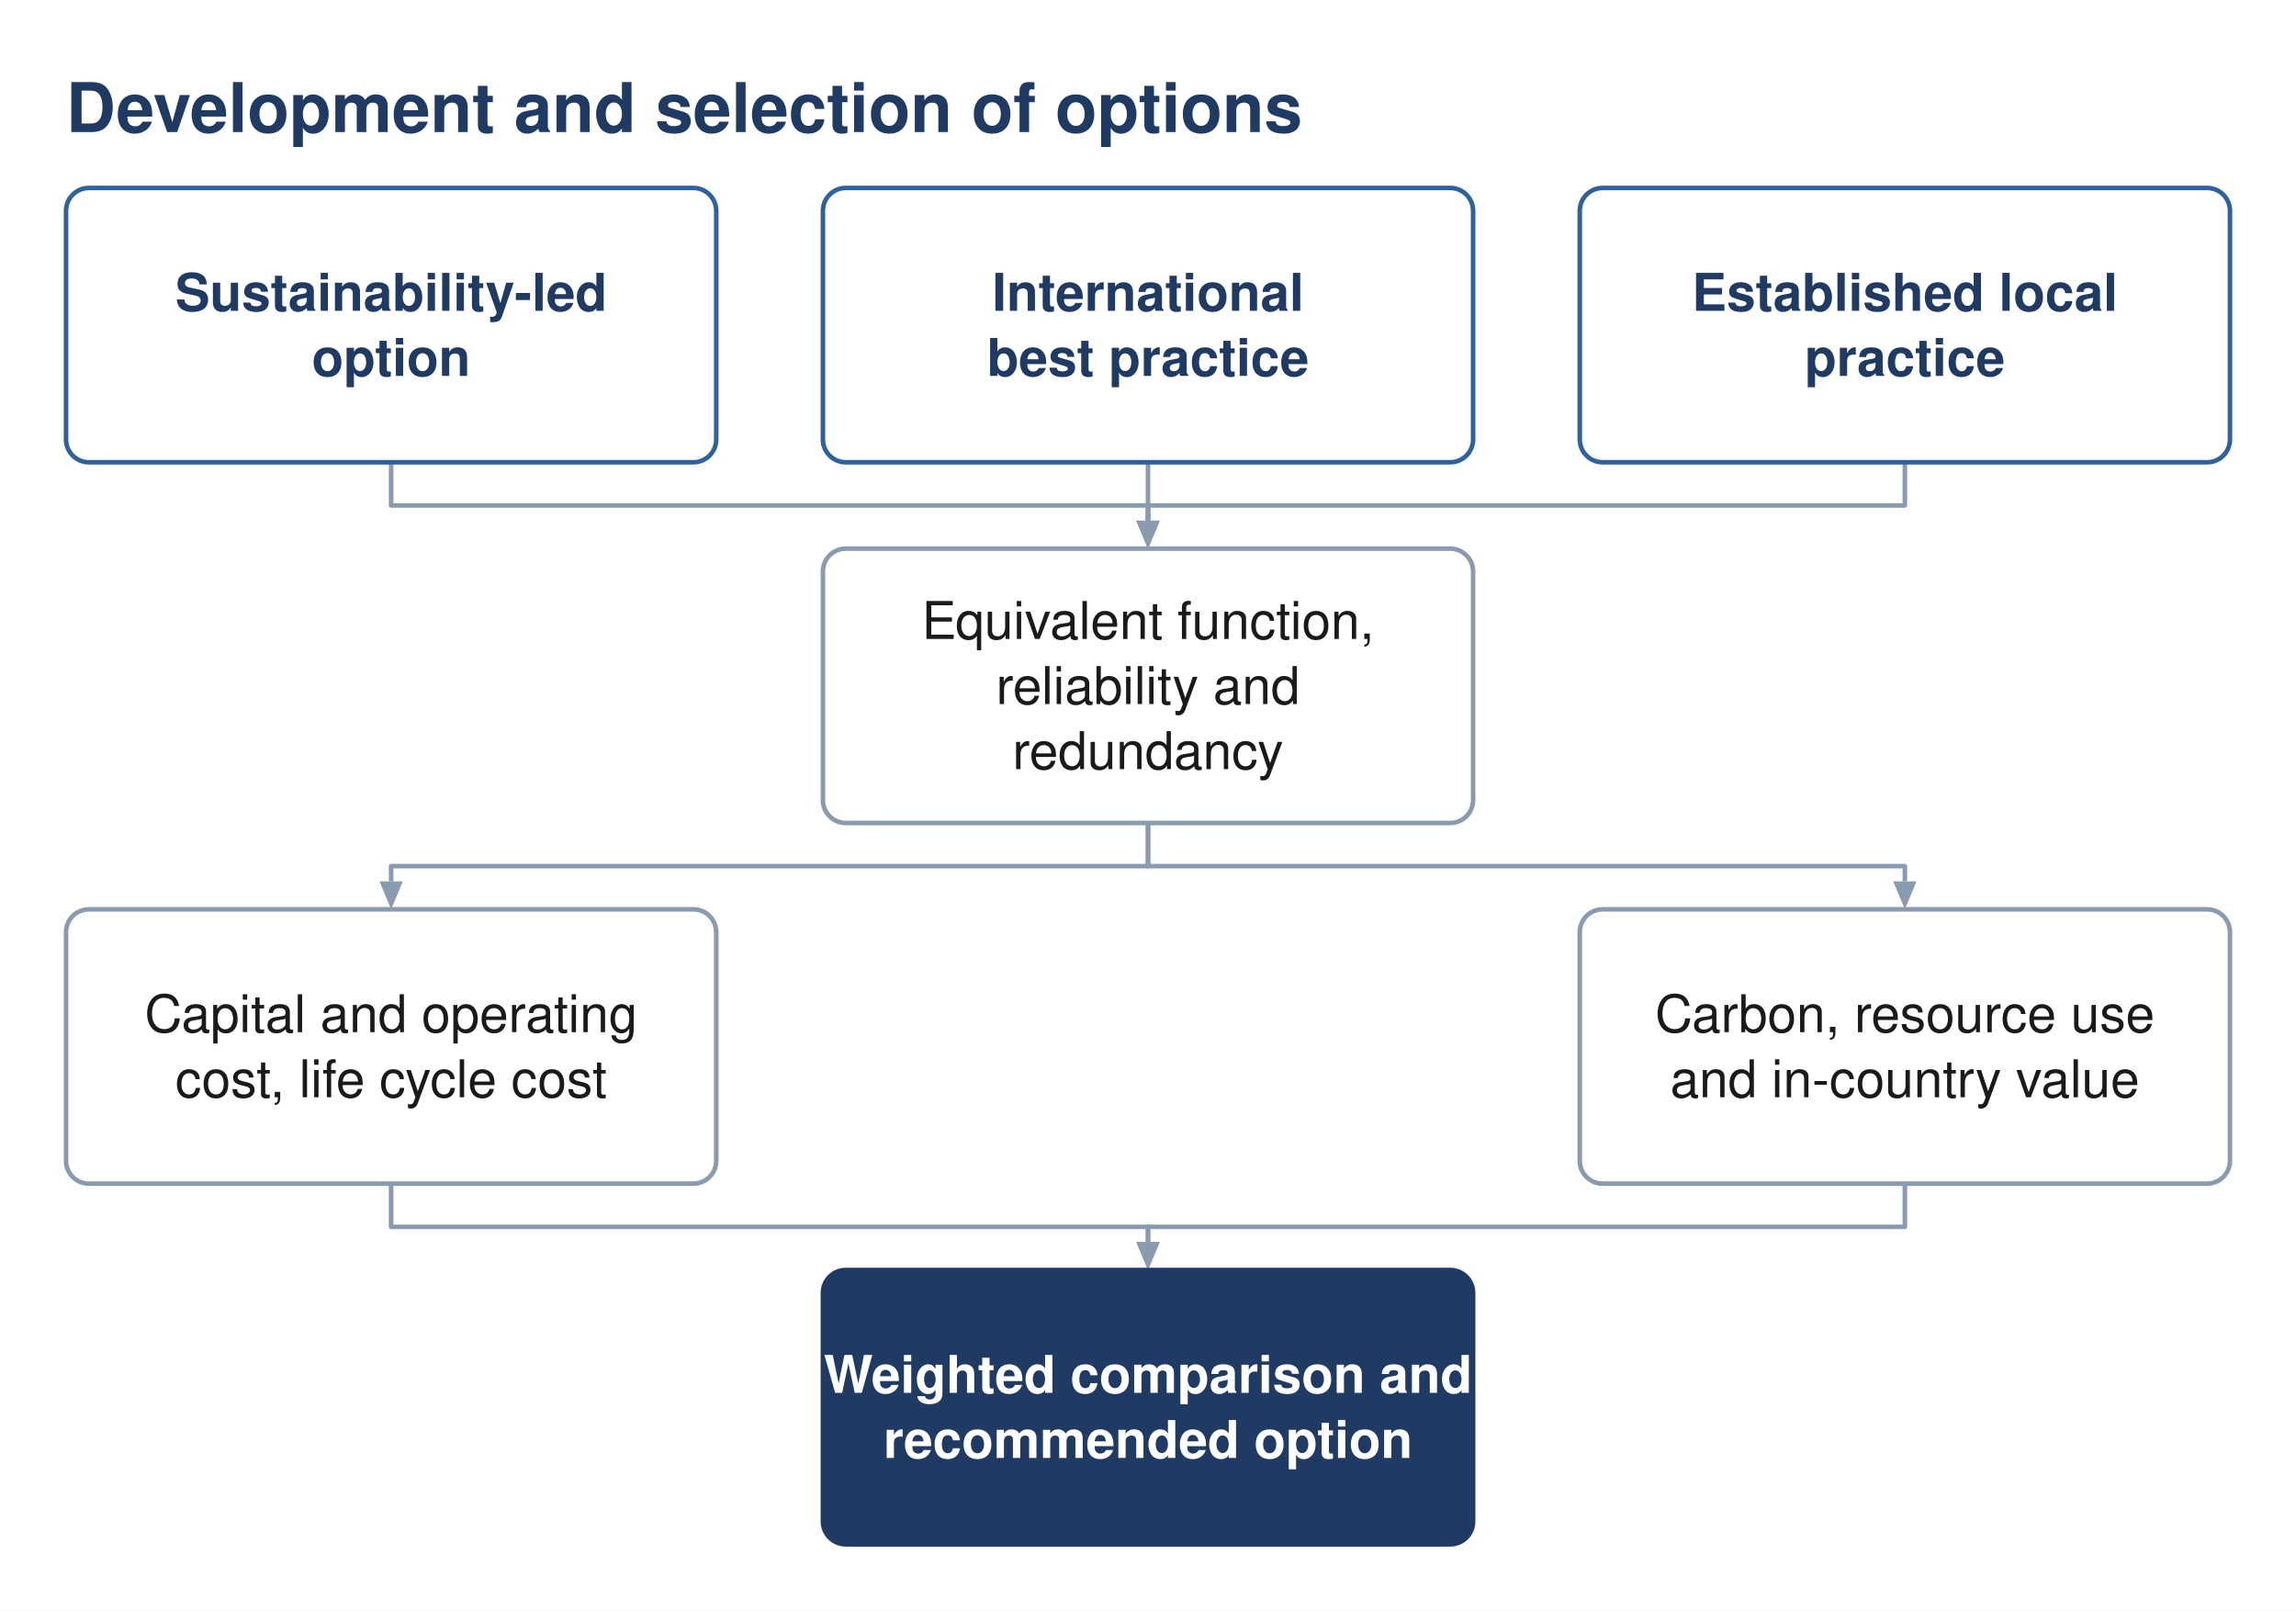
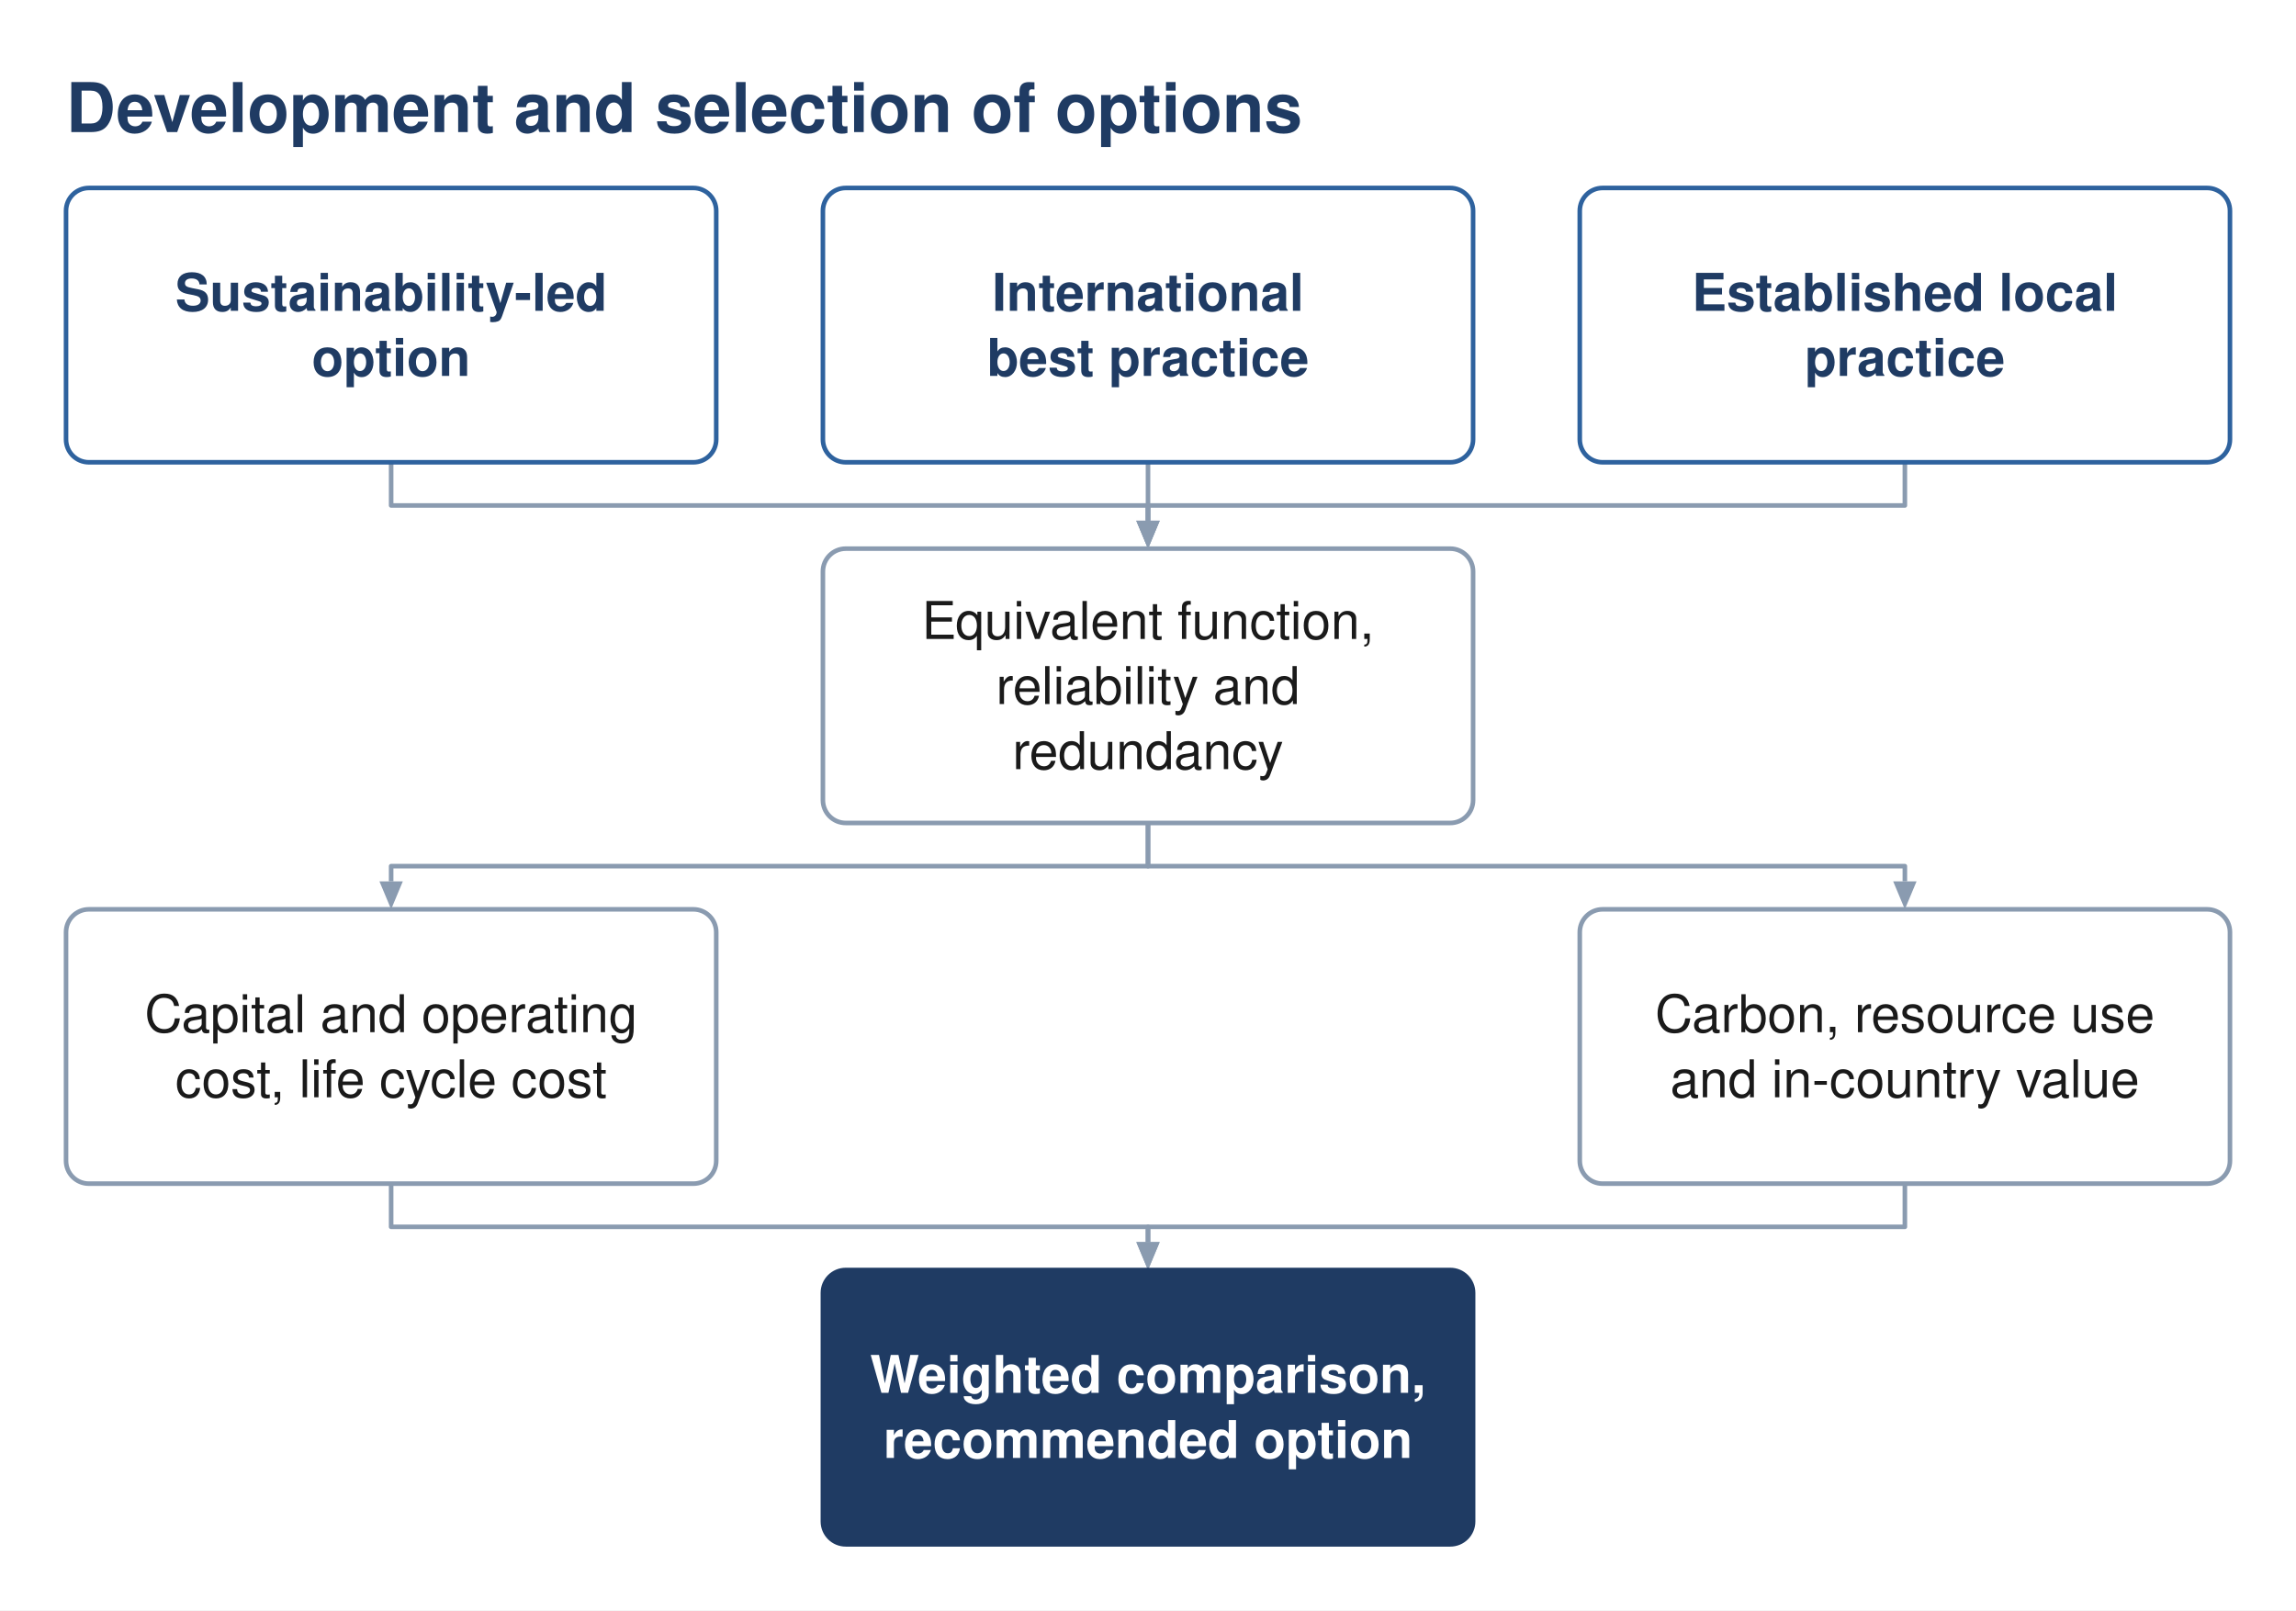
<svg xmlns="http://www.w3.org/2000/svg" width="904" height="634" viewBox="0 0 904 634" font-family="Helvetica">
  <rect width="904" height="634" fill="#FFFFFF" />
  <text x="26" y="52" font-family="Helvetica" font-size="27" font-weight="600" fill="#1F3B63">Development and selection of options</text>
  <path d="M154.0,182.0 L154.0,199.0 L452.0,199.0 L452.0,205.0" fill="none" stroke="#8A9BB0" stroke-width="1.8" stroke-linejoin="round" />
  <polygon points="452.0,216.0 447.4,205.0 456.6,205.0" fill="#8A9BB0" />
  <path d="M452.0,182.0 L452.0,205.0" fill="none" stroke="#8A9BB0" stroke-width="1.8" stroke-linejoin="round" />
  <polygon points="452.0,216.0 447.4,205.0 456.6,205.0" fill="#8A9BB0" />
  <path d="M750.0,182.0 L750.0,199.0 L452.0,199.0 L452.0,205.0" fill="none" stroke="#8A9BB0" stroke-width="1.8" stroke-linejoin="round" />
  <polygon points="452.0,216.0 447.4,205.0 456.6,205.0" fill="#8A9BB0" />
  <path d="M452.0,324.0 L452.0,341.0 L154.0,341.0 L154.0,347.0" fill="none" stroke="#8A9BB0" stroke-width="1.8" stroke-linejoin="round" />
  <polygon points="154.0,358.0 149.4,347.0 158.6,347.0" fill="#8A9BB0" />
  <path d="M452.0,324.0 L452.0,341.0 L750.0,341.0 L750.0,347.0" fill="none" stroke="#8A9BB0" stroke-width="1.8" stroke-linejoin="round" />
  <polygon points="750.0,358.0 745.4,347.0 754.6,347.0" fill="#8A9BB0" />
  <path d="M154.0,466.0 L154.0,483.0 L452.0,483.0 L452.0,489.0" fill="none" stroke="#8A9BB0" stroke-width="1.8" stroke-linejoin="round" />
  <polygon points="452.0,500.0 447.4,489.0 456.6,489.0" fill="#8A9BB0" />
  <path d="M750.0,466.0 L750.0,483.0 L452.0,483.0 L452.0,489.0" fill="none" stroke="#8A9BB0" stroke-width="1.8" stroke-linejoin="round" />
  <polygon points="452.0,500.0 447.4,489.0 456.6,489.0" fill="#8A9BB0" />
  <rect x="26" y="74" width="256" height="108" rx="9" fill="#FFFFFF" stroke="#2E629E" stroke-width="1.8" />
  <text x="154.0" y="122.362" font-family="Helvetica" font-size="20.5" font-weight="600" fill="#1F3B63" text-anchor="middle">Sustainability-led</text>
  <text x="154.0" y="147.988" font-family="Helvetica" font-size="20.5" font-weight="600" fill="#1F3B63" text-anchor="middle">option</text>
  <rect x="324" y="74" width="256" height="108" rx="9" fill="#FFFFFF" stroke="#2E629E" stroke-width="1.8" />
  <text x="452.0" y="122.362" font-family="Helvetica" font-size="20.5" font-weight="600" fill="#1F3B63" text-anchor="middle">International</text>
  <text x="452.0" y="147.988" font-family="Helvetica" font-size="20.5" font-weight="600" fill="#1F3B63" text-anchor="middle">best practice</text>
  <rect x="622" y="74" width="256" height="108" rx="9" fill="#FFFFFF" stroke="#2E629E" stroke-width="1.8" />
  <text x="750.0" y="122.362" font-family="Helvetica" font-size="20.5" font-weight="600" fill="#1F3B63" text-anchor="middle">Established local</text>
  <text x="750.0" y="147.988" font-family="Helvetica" font-size="20.5" font-weight="600" fill="#1F3B63" text-anchor="middle">practice</text>
  <rect x="324" y="216" width="256" height="108" rx="9" fill="#FFFFFF" stroke="#8A9BB0" stroke-width="1.8" />
  <text x="452.0" y="251.55" font-family="Helvetica" font-size="20.5" font-weight="400" fill="#1A1A1A" text-anchor="middle">Equivalent function,</text>
  <text x="452.0" y="277.175" font-family="Helvetica" font-size="20.5" font-weight="400" fill="#1A1A1A" text-anchor="middle">reliability and</text>
  <text x="452.0" y="302.8" font-family="Helvetica" font-size="20.5" font-weight="400" fill="#1A1A1A" text-anchor="middle">redundancy</text>
  <rect x="26" y="358" width="256" height="108" rx="9" fill="#FFFFFF" stroke="#8A9BB0" stroke-width="1.8" />
  <text x="154.0" y="406.363" font-family="Helvetica" font-size="20.5" font-weight="400" fill="#1A1A1A" text-anchor="middle">Capital and operating</text>
  <text x="154.0" y="431.988" font-family="Helvetica" font-size="20.5" font-weight="400" fill="#1A1A1A" text-anchor="middle">cost, life cycle cost</text>
  <rect x="622" y="358" width="256" height="108" rx="9" fill="#FFFFFF" stroke="#8A9BB0" stroke-width="1.8" />
  <text x="750.0" y="406.363" font-family="Helvetica" font-size="20.5" font-weight="400" fill="#1A1A1A" text-anchor="middle">Carbon, resource use</text>
  <text x="750.0" y="431.988" font-family="Helvetica" font-size="20.5" font-weight="400" fill="#1A1A1A" text-anchor="middle">and in-country value</text>
  <rect x="324" y="500" width="256" height="108" rx="9" fill="#1F3B63" stroke="#1F3B63" stroke-width="1.8" />
-   <text x="452.0" y="548.362" font-family="Helvetica" font-size="20.5" font-weight="600" fill="#FFFFFF" text-anchor="middle">Weighted comparison and</text>
+   <text x="452.0" y="548.362" font-family="Helvetica" font-size="20.5" font-weight="600" fill="#FFFFFF" text-anchor="middle">Weighted comparison,</text>
  <text x="452.0" y="573.987" font-family="Helvetica" font-size="20.5" font-weight="600" fill="#FFFFFF" text-anchor="middle">recommended option</text>
</svg>
